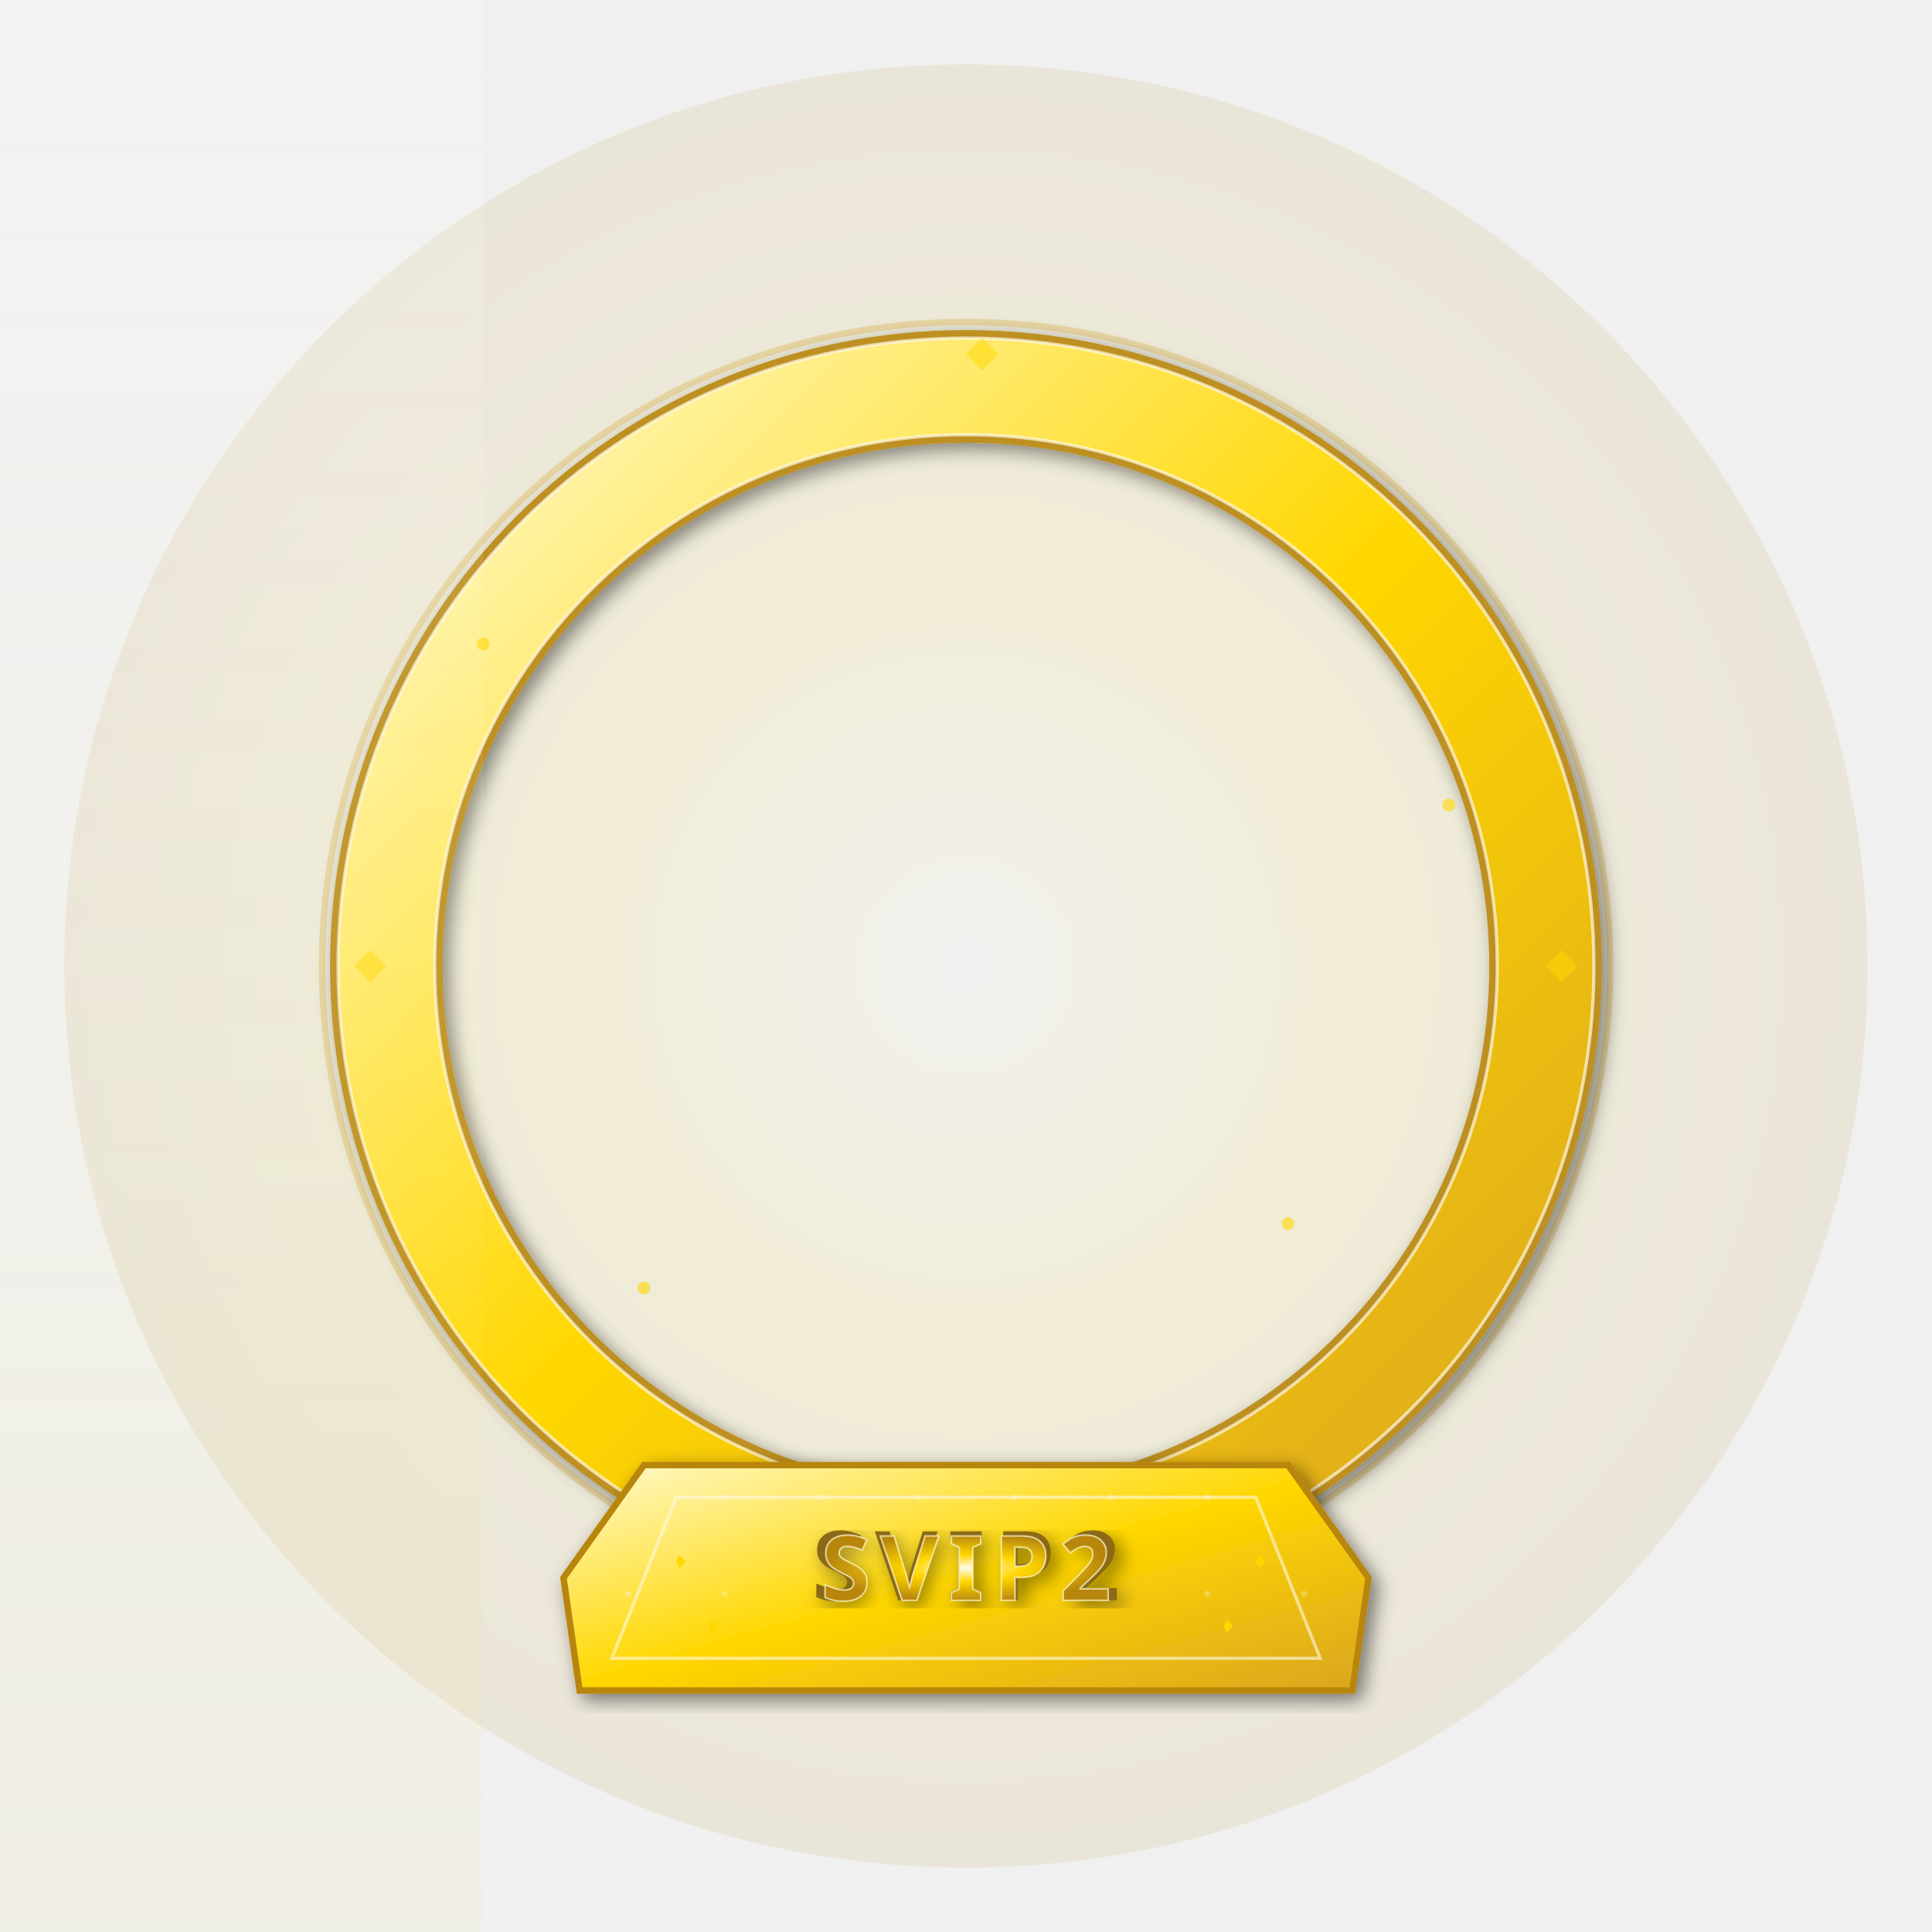
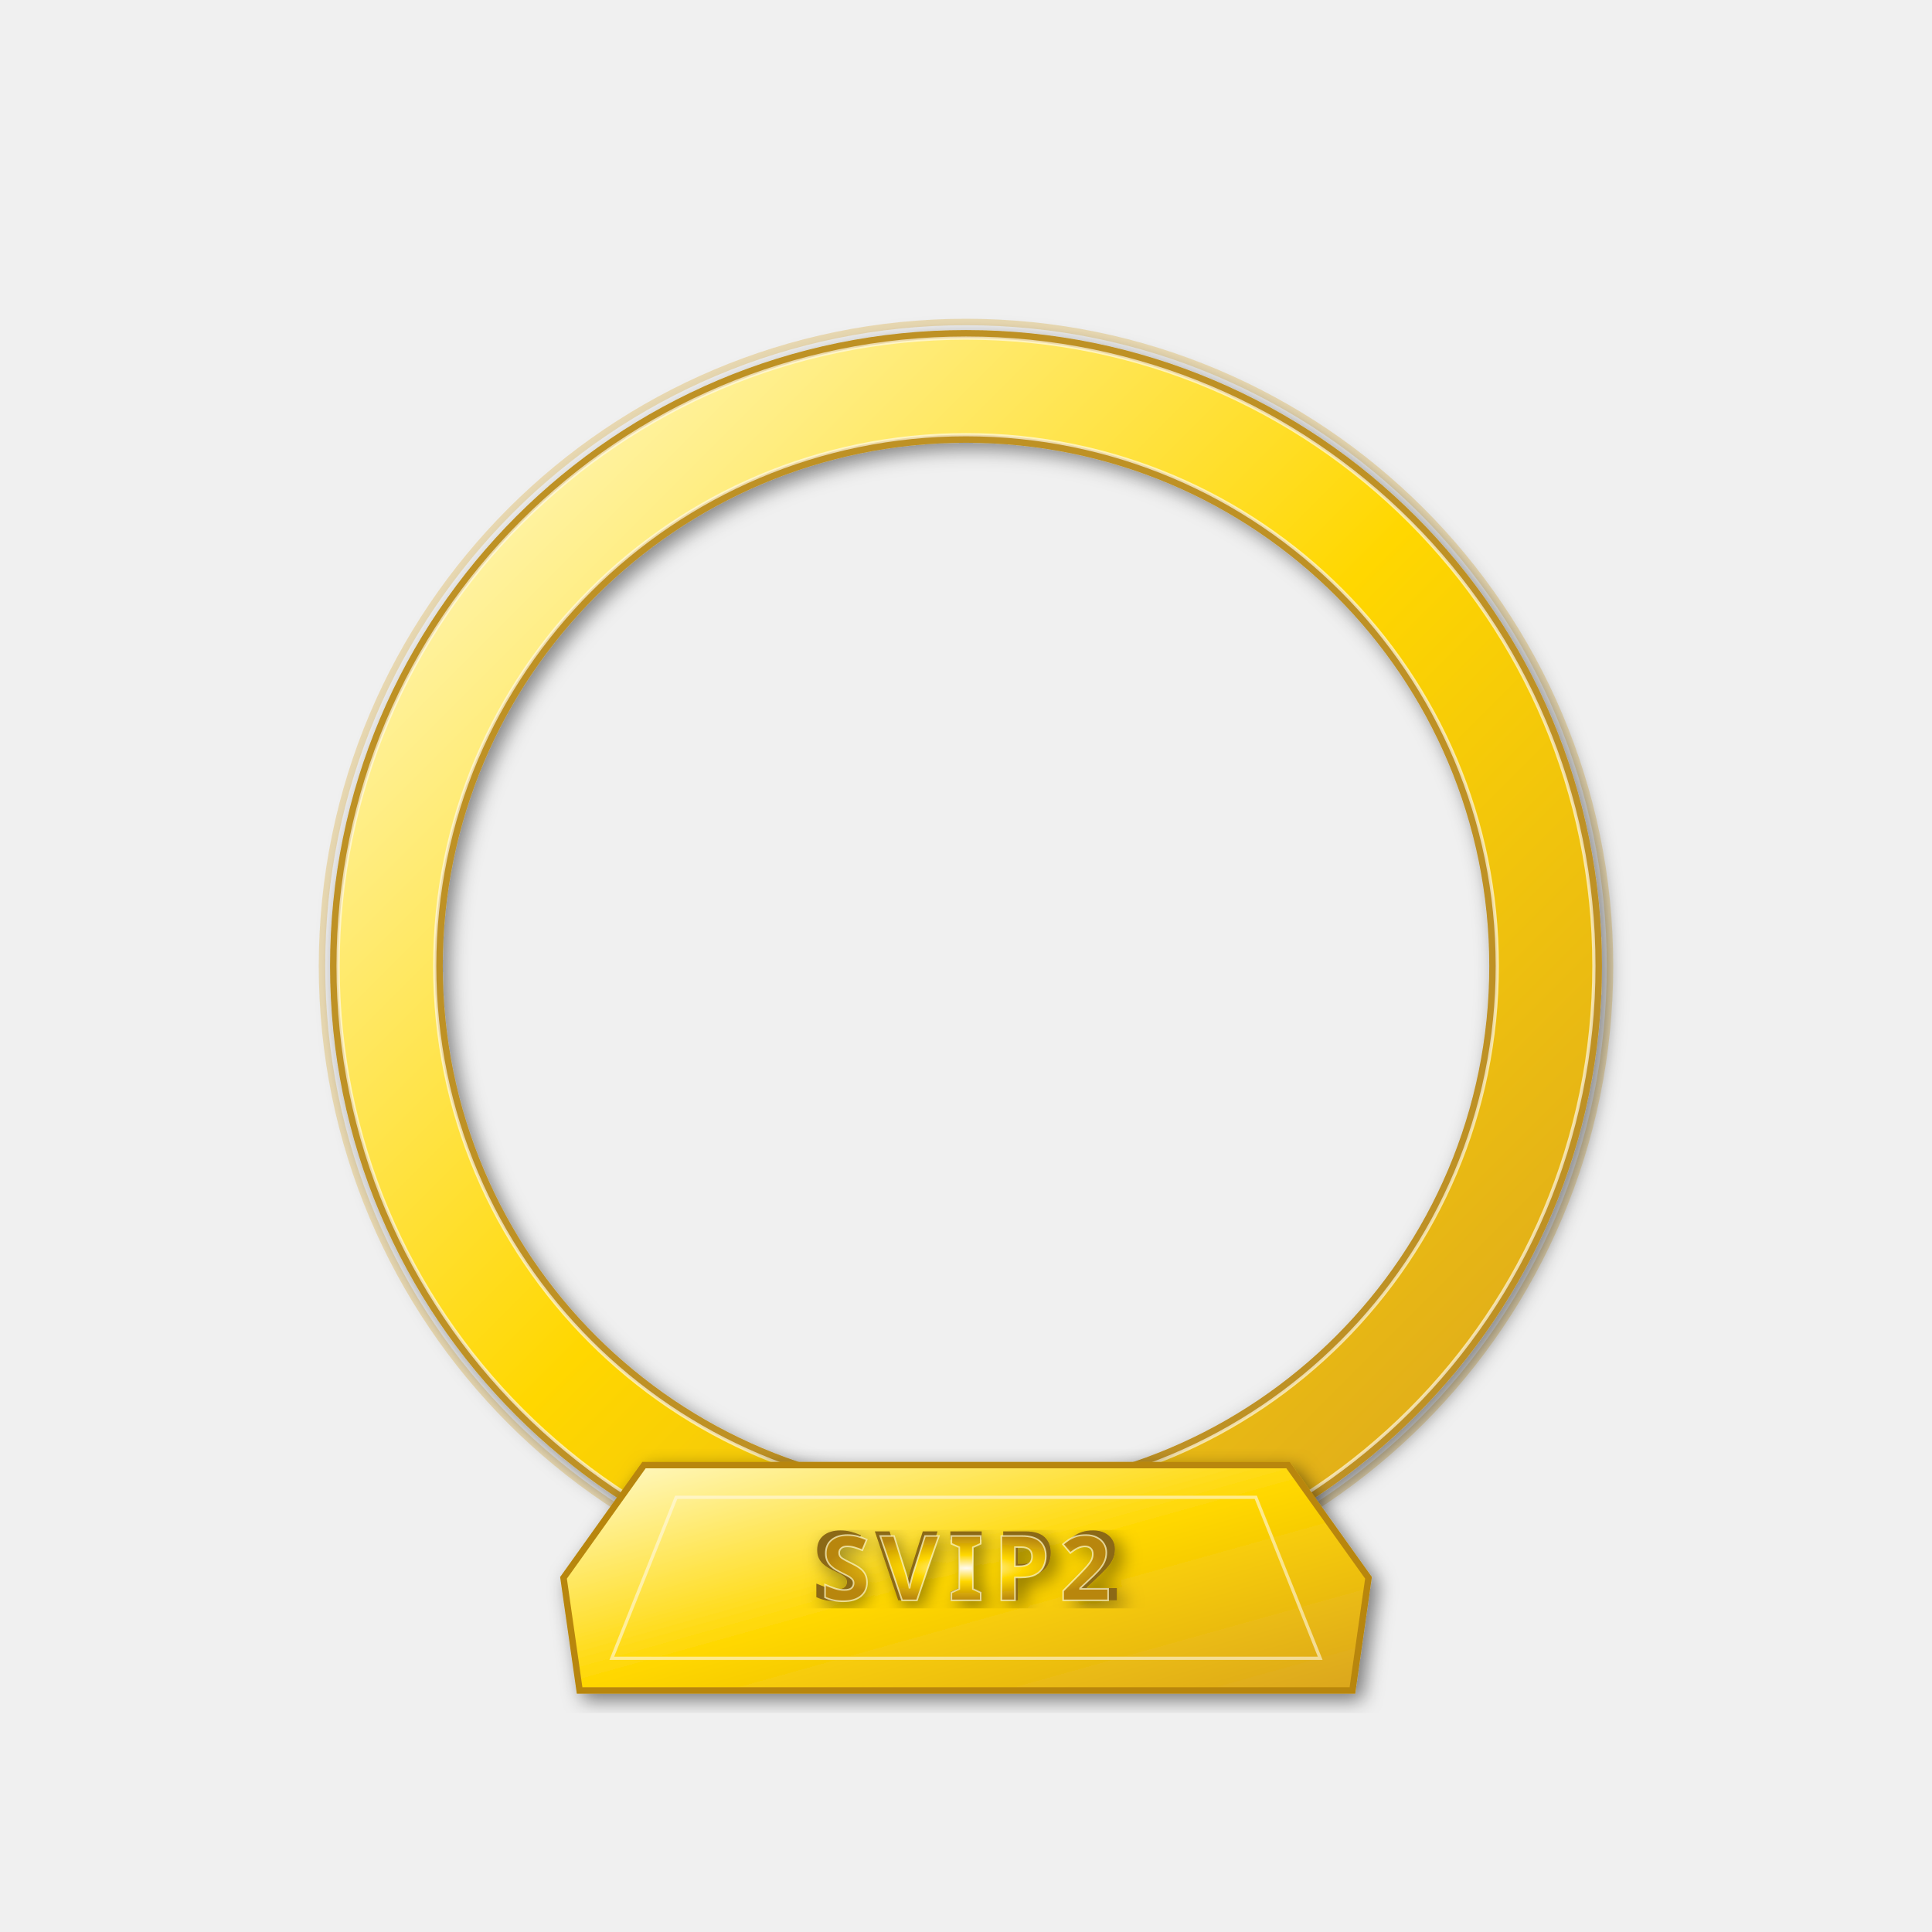
<svg xmlns="http://www.w3.org/2000/svg" width="600" height="600" viewBox="0 0 600 600" fill="none">
  <defs>
    <linearGradient id="goldGradient1" x1="0" y1="0" x2="1" y2="1">
      <stop offset="0%" stop-color="#fffacd" />
      <stop offset="50%" stop-color="#ffd700" />
      <stop offset="100%" stop-color="#daa520" />
    </linearGradient>
    <radialGradient id="goldRadial" cx="50%" cy="50%" r="50%">
      <stop offset="0%" stop-color="#fffaf0" />
      <stop offset="40%" stop-color="#ffd700" />
      <stop offset="100%" stop-color="#b8860b" />
    </radialGradient>
    <linearGradient id="goldShine" x1="0" y1="0" x2="0" y2="1">
      <stop offset="0%" stop-color="#ffffff" stop-opacity="0.8" />
      <stop offset="50%" stop-color="#fffacd" stop-opacity="0.5" />
      <stop offset="100%" stop-color="#ffd700" stop-opacity="0.3" />
    </linearGradient>
    <linearGradient id="goldWingGrad1" x1="0" y1="0" x2="1" y2="1">
      <stop offset="0%" stop-color="#fff9e6" />
      <stop offset="30%" stop-color="#ffd700" />
      <stop offset="60%" stop-color="#ffb347" />
      <stop offset="100%" stop-color="#daa520" />
    </linearGradient>
    <linearGradient id="goldWingGrad2" x1="0" y1="1" x2="1" y2="0">
      <stop offset="0%" stop-color="#fffacd" />
      <stop offset="50%" stop-color="#ffd700" />
      <stop offset="100%" stop-color="#ff8c00" />
    </linearGradient>
    <linearGradient id="featherGrad" x1="0" y1="0" x2="1" y2="1">
      <stop offset="0%" stop-color="#fffaf0" />
      <stop offset="20%" stop-color="#ffd700" />
      <stop offset="50%" stop-color="#ffb347" />
      <stop offset="80%" stop-color="#daa520" />
      <stop offset="100%" stop-color="#b8860b" />
    </linearGradient>
    <filter id="glow">
      <feGaussianBlur stdDeviation="4" result="coloredBlur" />
      <feMerge>
        <feMergeNode in="coloredBlur" />
        <feMergeNode in="SourceGraphic" />
      </feMerge>
    </filter>
    <filter id="shadow">
      <feGaussianBlur in="SourceAlpha" stdDeviation="3" />
      <feOffset dx="2" dy="2" result="offsetblur" />
      <feComponentTransfer>
        <feFuncA type="linear" slope="0.5" />
      </feComponentTransfer>
      <feMerge>
        <feMergeNode />
        <feMergeNode in="SourceGraphic" />
      </feMerge>
    </filter>
    <filter id="goldGlow">
      <feGaussianBlur stdDeviation="5" result="coloredBlur" />
      <feMerge>
        <feMergeNode in="coloredBlur" />
        <feMergeNode in="SourceGraphic" />
      </feMerge>
    </filter>
    <pattern id="ornament" x="0" y="0" width="20" height="20" patternUnits="userSpaceOnUse">
      <circle cx="10" cy="10" r="2" fill="#daa520" opacity="0.3" />
      <circle cx="0" cy="0" r="1" fill="#ffd700" opacity="0.5" />
      <circle cx="20" cy="20" r="1" fill="#ffd700" opacity="0.5" />
    </pattern>
    <pattern id="sparkle" x="0" y="0" width="30" height="30" patternUnits="userSpaceOnUse">
      <circle cx="15" cy="15" r="1" fill="#ffffff" opacity="0.8">
        <animate attributeName="r" values="1;3;1" dur="2s" repeatCount="indefinite" />
      </circle>
    </pattern>
  </defs>
-   <ellipse cx="300" cy="300" rx="280" ry="280" fill="url(#goldRadial)" opacity="0.1" />
  <circle cx="300" cy="300" r="200" fill="none" stroke="#daa520" stroke-width="2" opacity="0.3" />
  <circle cx="300" cy="300" r="180" fill="none" stroke="#b8860b" stroke-width="35" filter="url(#shadow)" opacity="0.9" />
  <circle cx="300" cy="300" r="180" fill="none" stroke="url(#goldGradient1)" stroke-width="30" />
  <circle cx="300" cy="300" r="195" fill="none" stroke="#fff9e6" stroke-width="1" opacity="0.7" />
  <circle cx="300" cy="300" r="165" fill="none" stroke="#fff9e6" stroke-width="1" opacity="0.7" />
-   <g opacity="0.5">
-     <path d="M300,110 L305,105 L310,110 L305,115 Z" fill="#ffd700" />
-     <path d="M300,490 L305,485 L310,490 L305,495 Z" fill="#ffd700" />
-     <path d="M110,300 L115,295 L120,300 L115,305 Z" fill="#ffd700" />
-     <path d="M480,300 L485,295 L490,300 L485,305 Z" fill="#ffd700" />
-   </g>
  <g filter="url(#shadow)">
    <path d="M200,455 L400,455 L425,490 L420,525 L180,525 L175,490 Z" fill="url(#goldGradient1)" stroke="#b8860b" stroke-width="2" />
-     <path d="M205,460 L395,460 L415,520 L185,520 Z" fill="url(#sparkle)" opacity="0.3" />
    <path d="M210,465 L390,465 L410,515 L190,515 Z" fill="none" stroke="#fff9e6" stroke-width="1" opacity="0.6" />
    <text x="300" y="497" text-anchor="middle" fill="#8b6914" font-size="30" font-family="Arial Black" font-weight="bold" letter-spacing="3" filter="url(#shadow)">SVIP2</text>
    <text x="300" y="497" text-anchor="middle" fill="url(#goldRadial)" font-size="28" font-family="Arial Black" font-weight="bold" letter-spacing="3">SVIP2</text>
    <text x="300" y="497" text-anchor="middle" fill="none" stroke="#fffacd" stroke-width="0.5" font-size="28" font-family="Arial Black" font-weight="bold" letter-spacing="3" opacity="0.7">SVIP2</text>
-     <g fill="#ffd700">
-       <path d="M 210,485 L211,487 L213,485 L211,483 Z" />
-       <path d="M 390,485 L391,487 L393,485 L391,483 Z" />
-       <path d="M 220,505 L221,507 L223,505 L221,503 Z" />
-       <path d="M 380,505 L381,507 L383,505 L381,503 Z" />
-     </g>
  </g>
-   <g opacity="0.6">
-     <circle cx="150" cy="200" r="2" fill="#ffd700">
-       <animate attributeName="cy" values="200;150;200" dur="3s" repeatCount="indefinite" />
-       <animate attributeName="opacity" values="0;1;0" dur="3s" repeatCount="indefinite" />
-     </circle>
-     <circle cx="450" cy="250" r="2" fill="#ffd700">
-       <animate attributeName="cy" values="250;200;250" dur="3.5s" repeatCount="indefinite" />
-       <animate attributeName="opacity" values="0;1;0" dur="3.5s" repeatCount="indefinite" />
-     </circle>
-     <circle cx="200" cy="400" r="2" fill="#ffd700">
-       <animate attributeName="cy" values="400;350;400" dur="4s" repeatCount="indefinite" />
-       <animate attributeName="opacity" values="0;1;0" dur="4s" repeatCount="indefinite" />
-     </circle>
-     <circle cx="400" cy="380" r="2" fill="#ffd700">
-       <animate attributeName="cy" values="380;330;380" dur="3.2s" repeatCount="indefinite" />
-       <animate attributeName="opacity" values="0;1;0" dur="3.2s" repeatCount="indefinite" />
-     </circle>
-   </g>
-   <rect x="0" y="0" width="150" height="600" fill="url(#goldShine)" opacity="0.15">
-     <animateTransform attributeName="transform" type="translate" from="-150 0" to="750 0" dur="4s" repeatCount="indefinite" />
-   </rect>
</svg>
